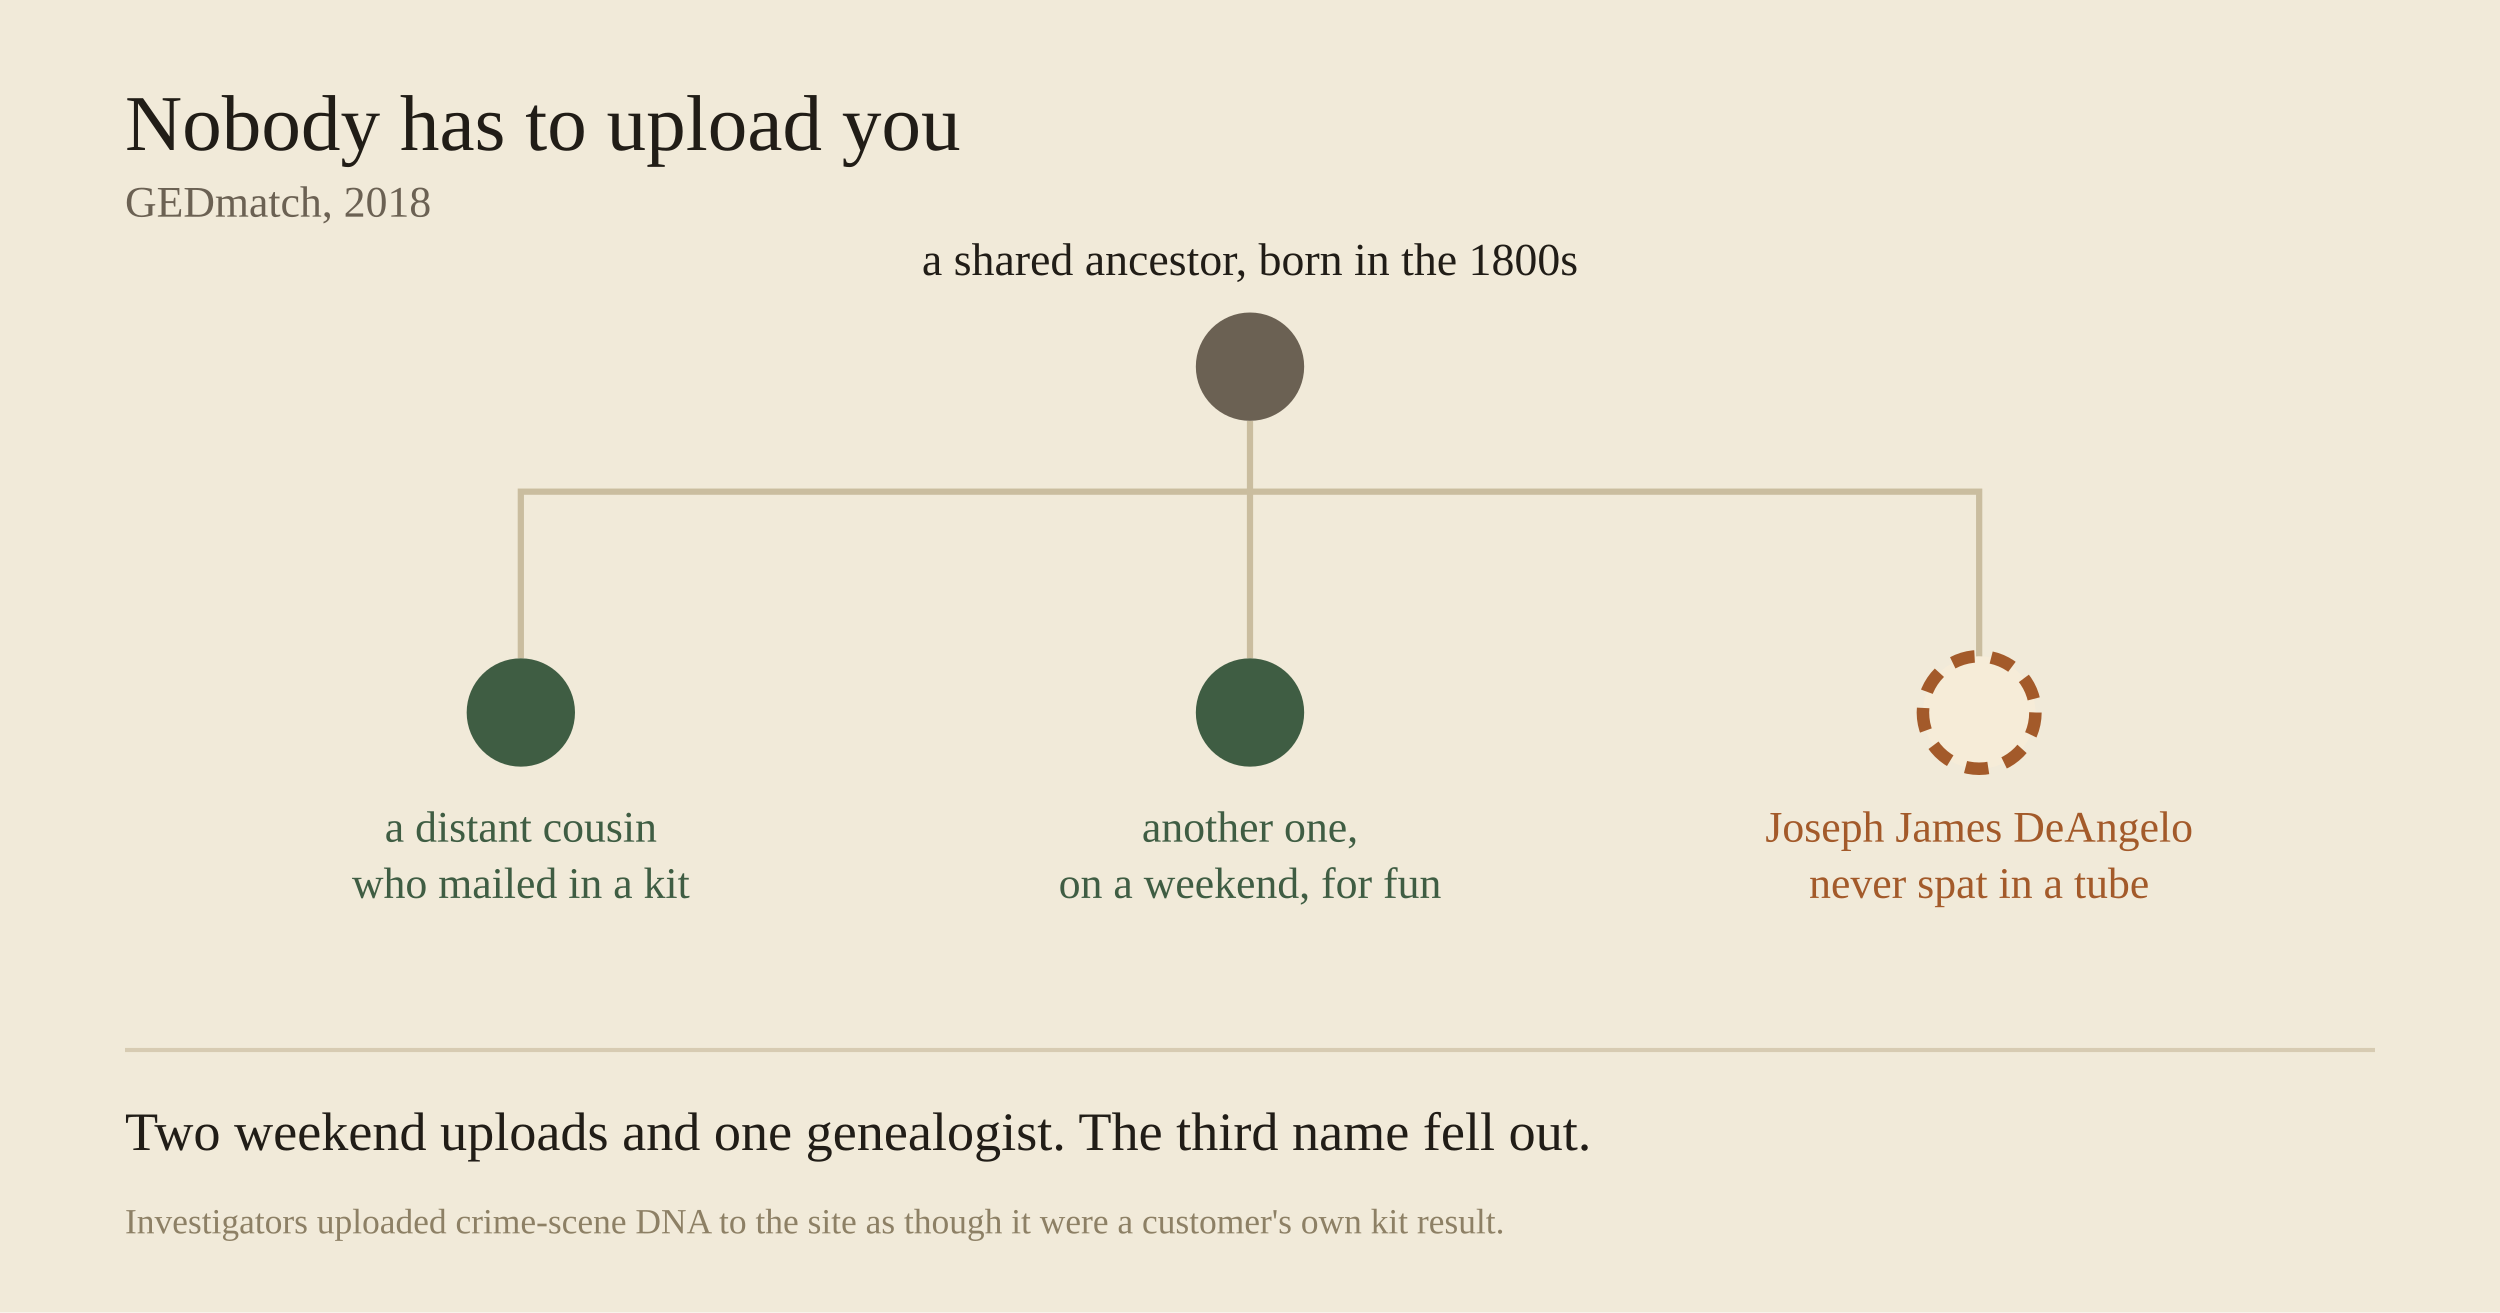
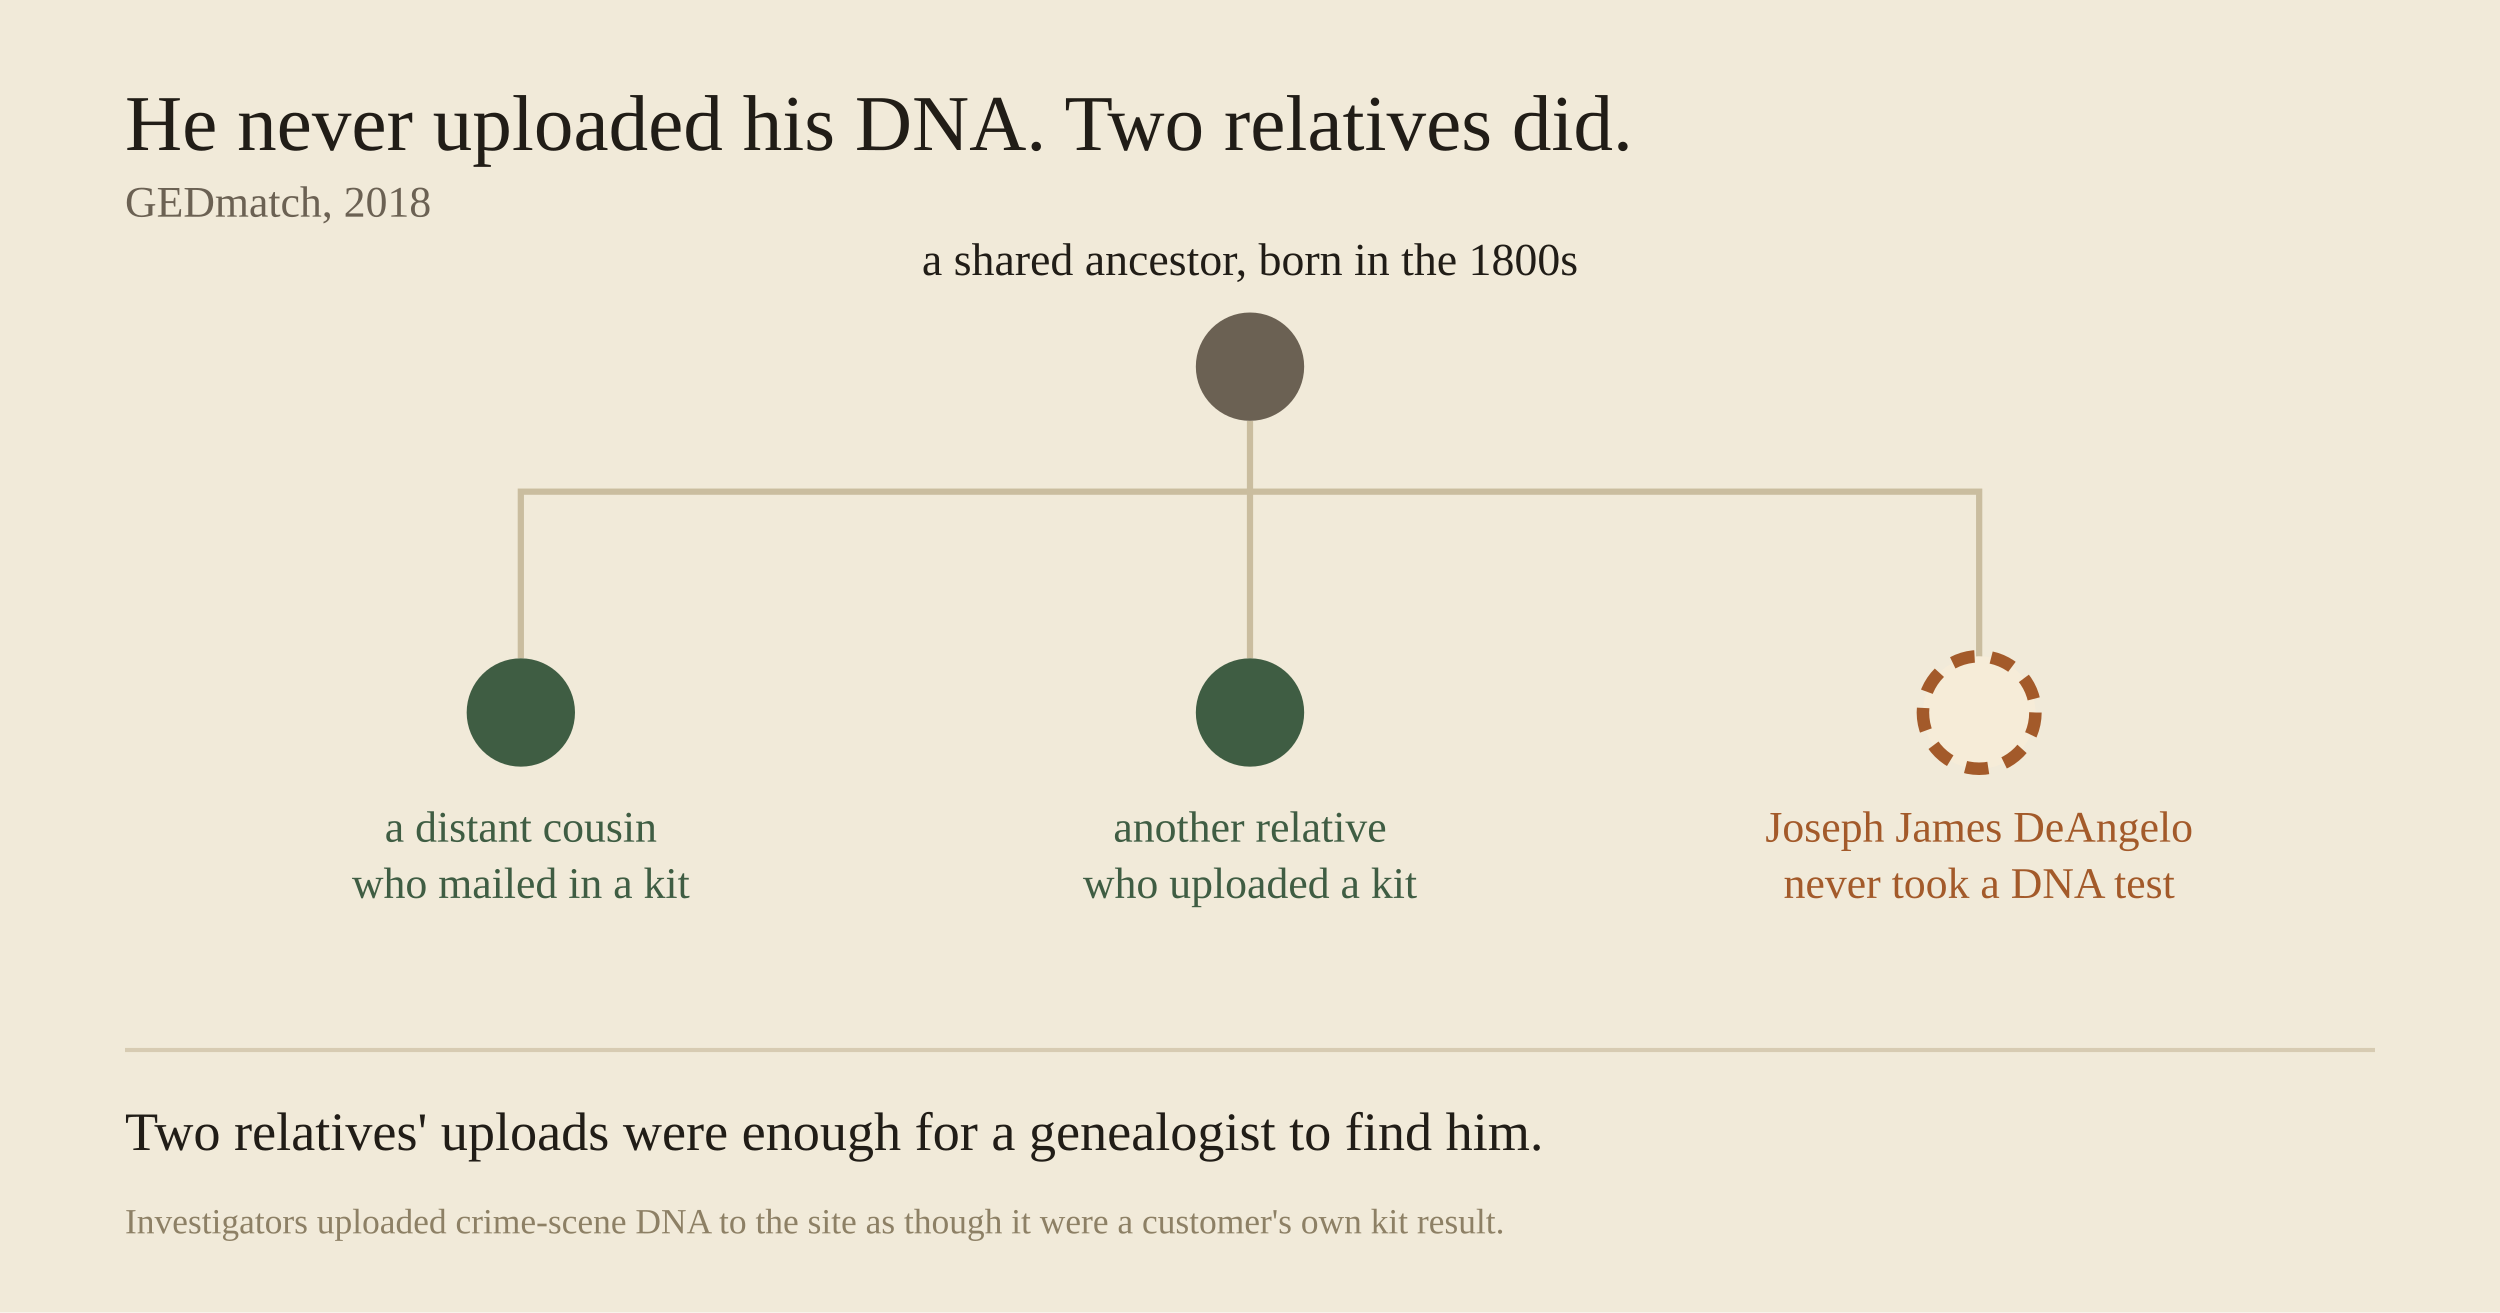
<svg xmlns="http://www.w3.org/2000/svg" width="1200" height="630" viewBox="0 0 1200 630">
  <rect width="1200" height="630" fill="#f1ead9" />
  <g font-family="Georgia, 'Times New Roman', serif" fill="#211d17">
-     <text x="60" y="72" font-size="38">Nobody has to upload you</text>
+     <text x="60" y="72" font-size="38">He never uploaded his DNA. Two relatives did.</text>
    <text x="60" y="104" font-size="21" fill="#6b6153">GEDmatch, 2018</text>
  </g>
  <g stroke="#cabd9f" stroke-width="3" fill="none">
    <path d="M 600 202 L 600 236 L 250 236 L 250 316" />
    <path d="M 600 236 L 600 316" />
    <path d="M 600 236 L 950 236 L 950 316" />
  </g>
  <circle cx="600" cy="176" r="26" fill="#6b6153" />
  <text x="600" y="132" font-family="Georgia, 'Times New Roman', serif" font-size="22" fill="#211d17" text-anchor="middle">a shared ancestor, born in the 1800s</text>
  <circle cx="250" cy="342" r="26" fill="#3f5d43" />
  <circle cx="600" cy="342" r="26" fill="#3f5d43" />
  <circle cx="950" cy="342" r="27" fill="#f6ecd8" stroke="#a35a2a" stroke-width="6" stroke-dasharray="11 8" />
  <g font-family="Georgia, 'Times New Roman', serif" font-size="21" text-anchor="middle" fill="#3f5d43">
    <text x="250" y="404">a distant cousin<tspan x="250" dy="27">who mailed in a kit</tspan>
    </text>
-     <text x="600" y="404">another one,<tspan x="600" dy="27">on a weekend, for fun</tspan>
+     <text x="600" y="404">another relative<tspan x="600" dy="27">who uploaded a kit</tspan>
    </text>
  </g>
-   <text x="950" y="404" font-family="Georgia, 'Times New Roman', serif" font-size="21" text-anchor="middle" fill="#a35a2a">Joseph James DeAngelo<tspan x="950" dy="27">never spat in a tube</tspan>
+   <text x="950" y="404" font-family="Georgia, 'Times New Roman', serif" font-size="21" text-anchor="middle" fill="#a35a2a">Joseph James DeAngelo<tspan x="950" dy="27">never took a DNA test</tspan>
  </text>
  <line x1="60" y1="504" x2="1140" y2="504" stroke="#d7cbb2" stroke-width="2" />
-   <text x="60" y="552" font-family="Georgia, 'Times New Roman', serif" font-size="26" fill="#211d17">Two weekend uploads and one genealogist. The third name fell out.</text>
+   <text x="60" y="552" font-family="Georgia, 'Times New Roman', serif" font-size="26" fill="#211d17">Two relatives' uploads were enough for a genealogist to find him.</text>
  <text x="60" y="592" font-family="Georgia, 'Times New Roman', serif" font-size="17" fill="#8d8065">Investigators uploaded crime-scene DNA to the site as though it were a customer's own kit result.</text>
</svg>
